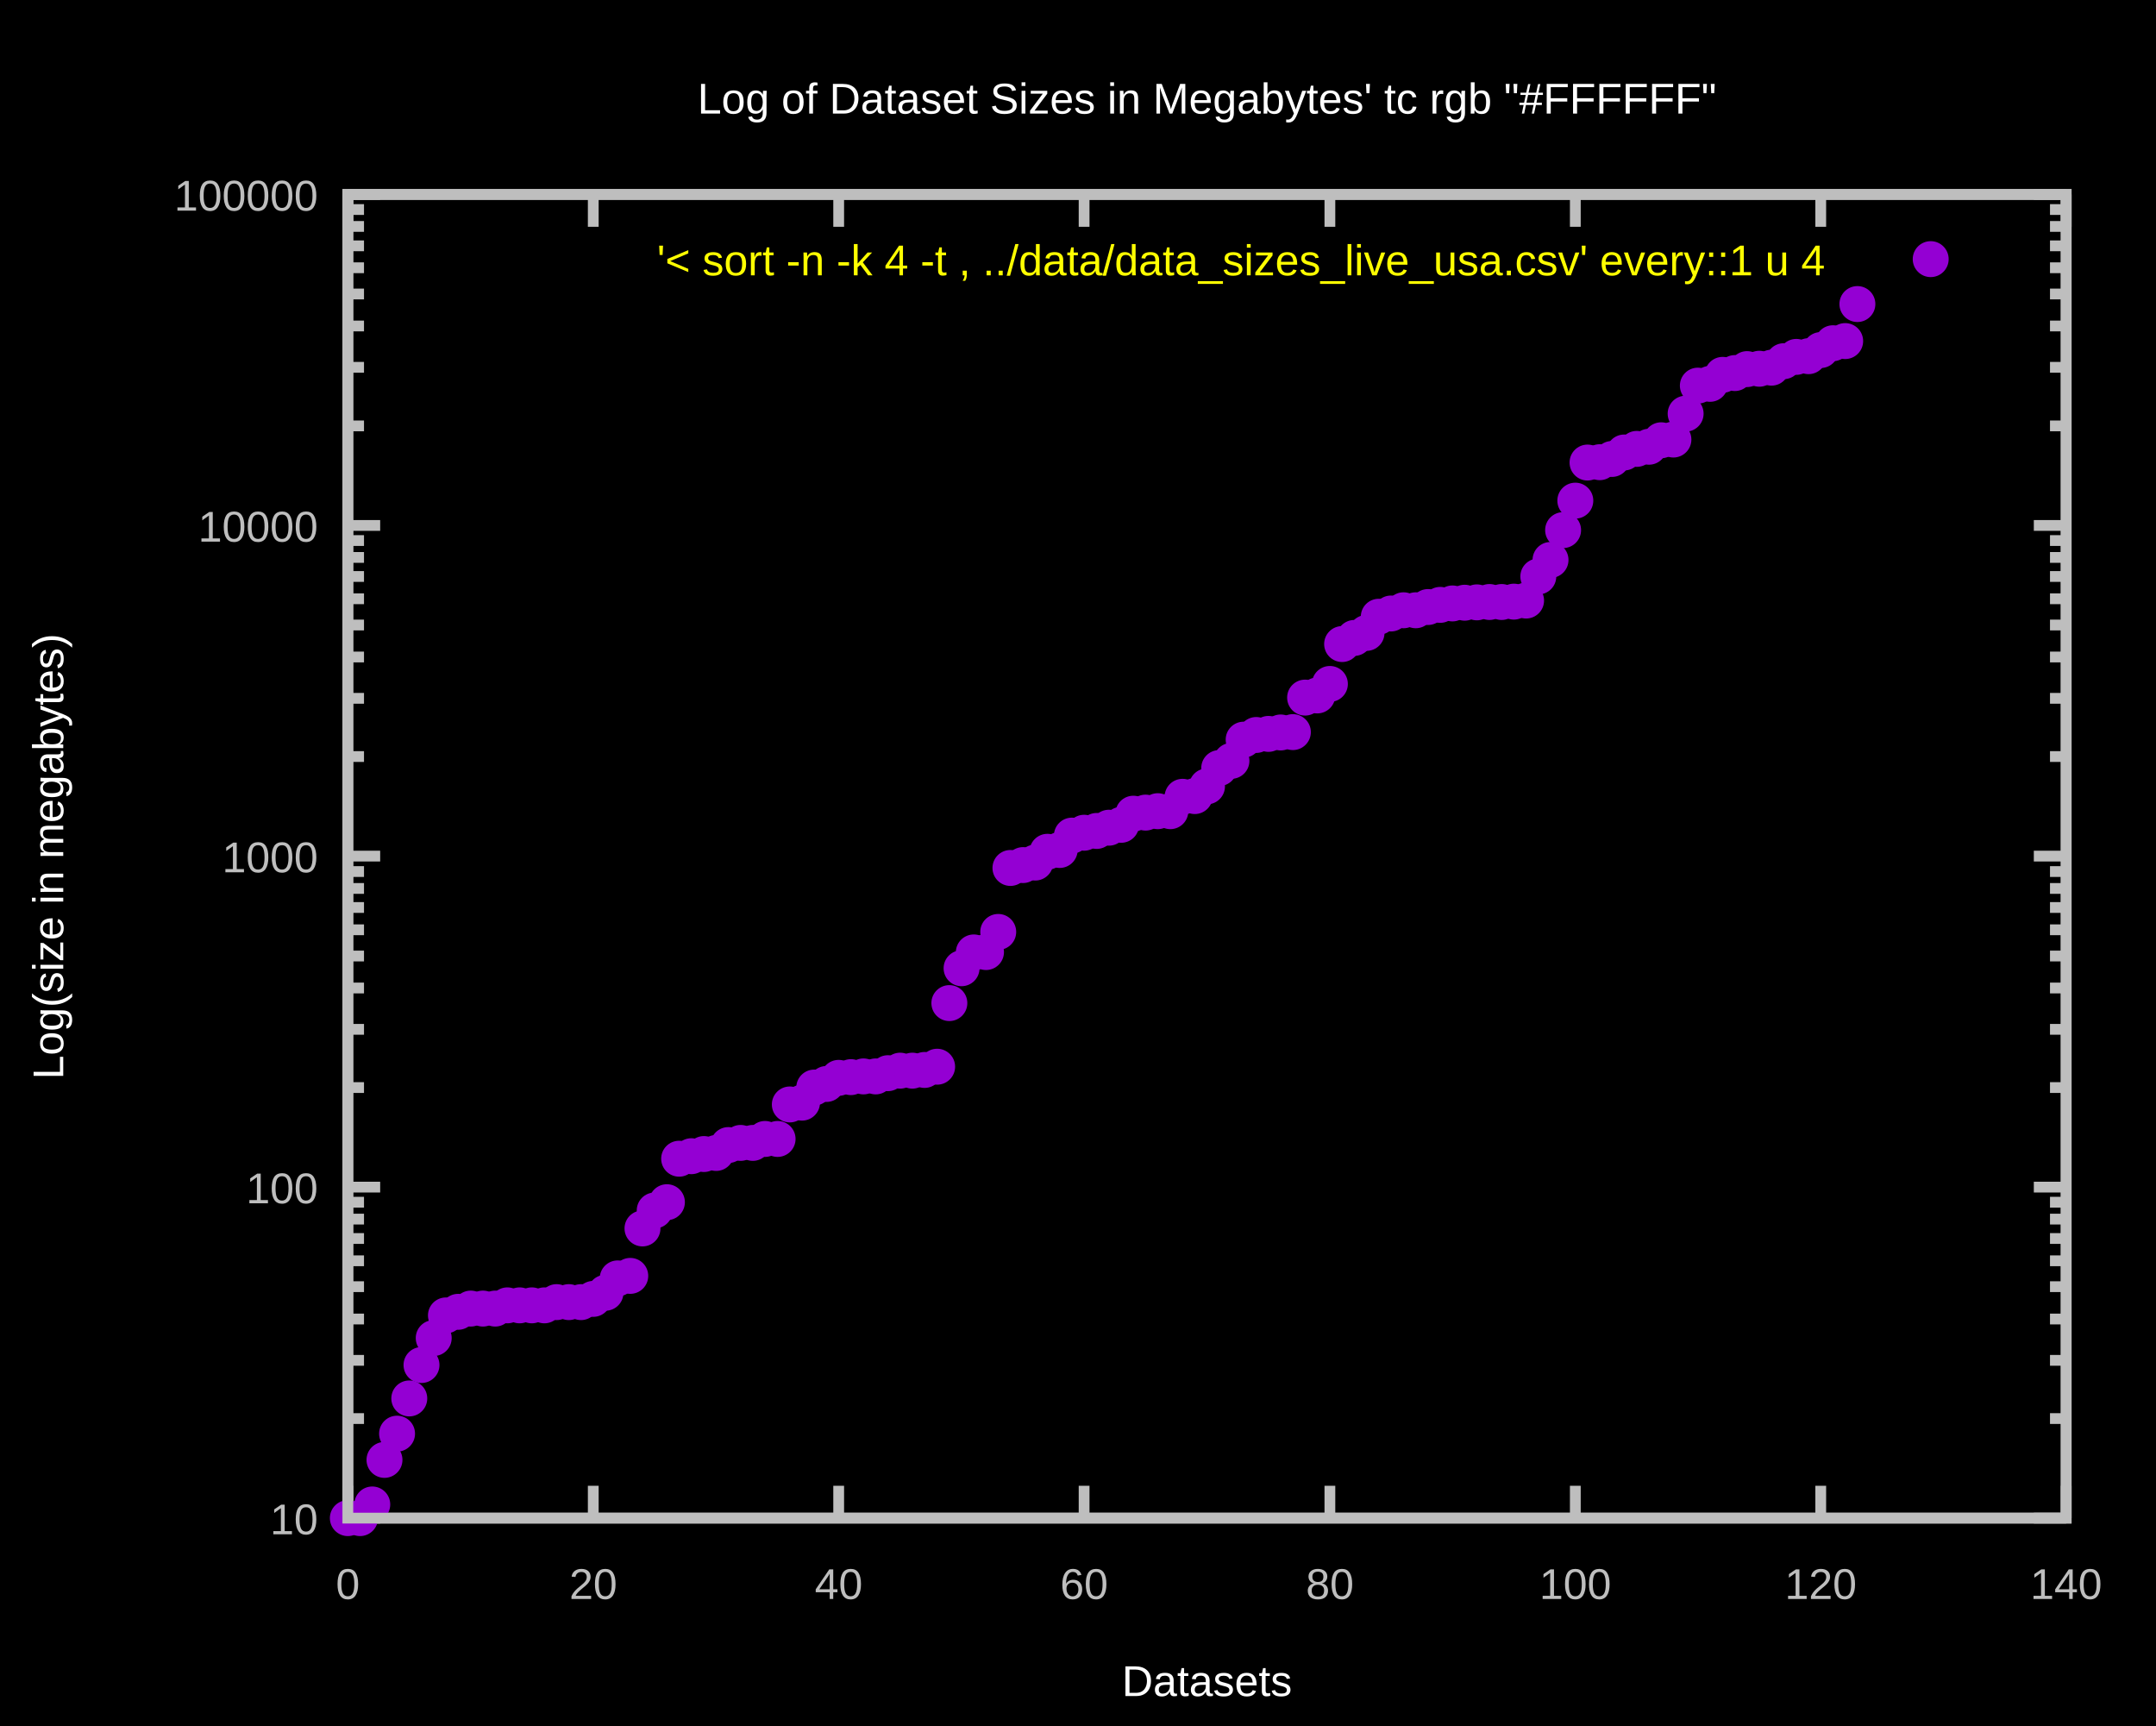
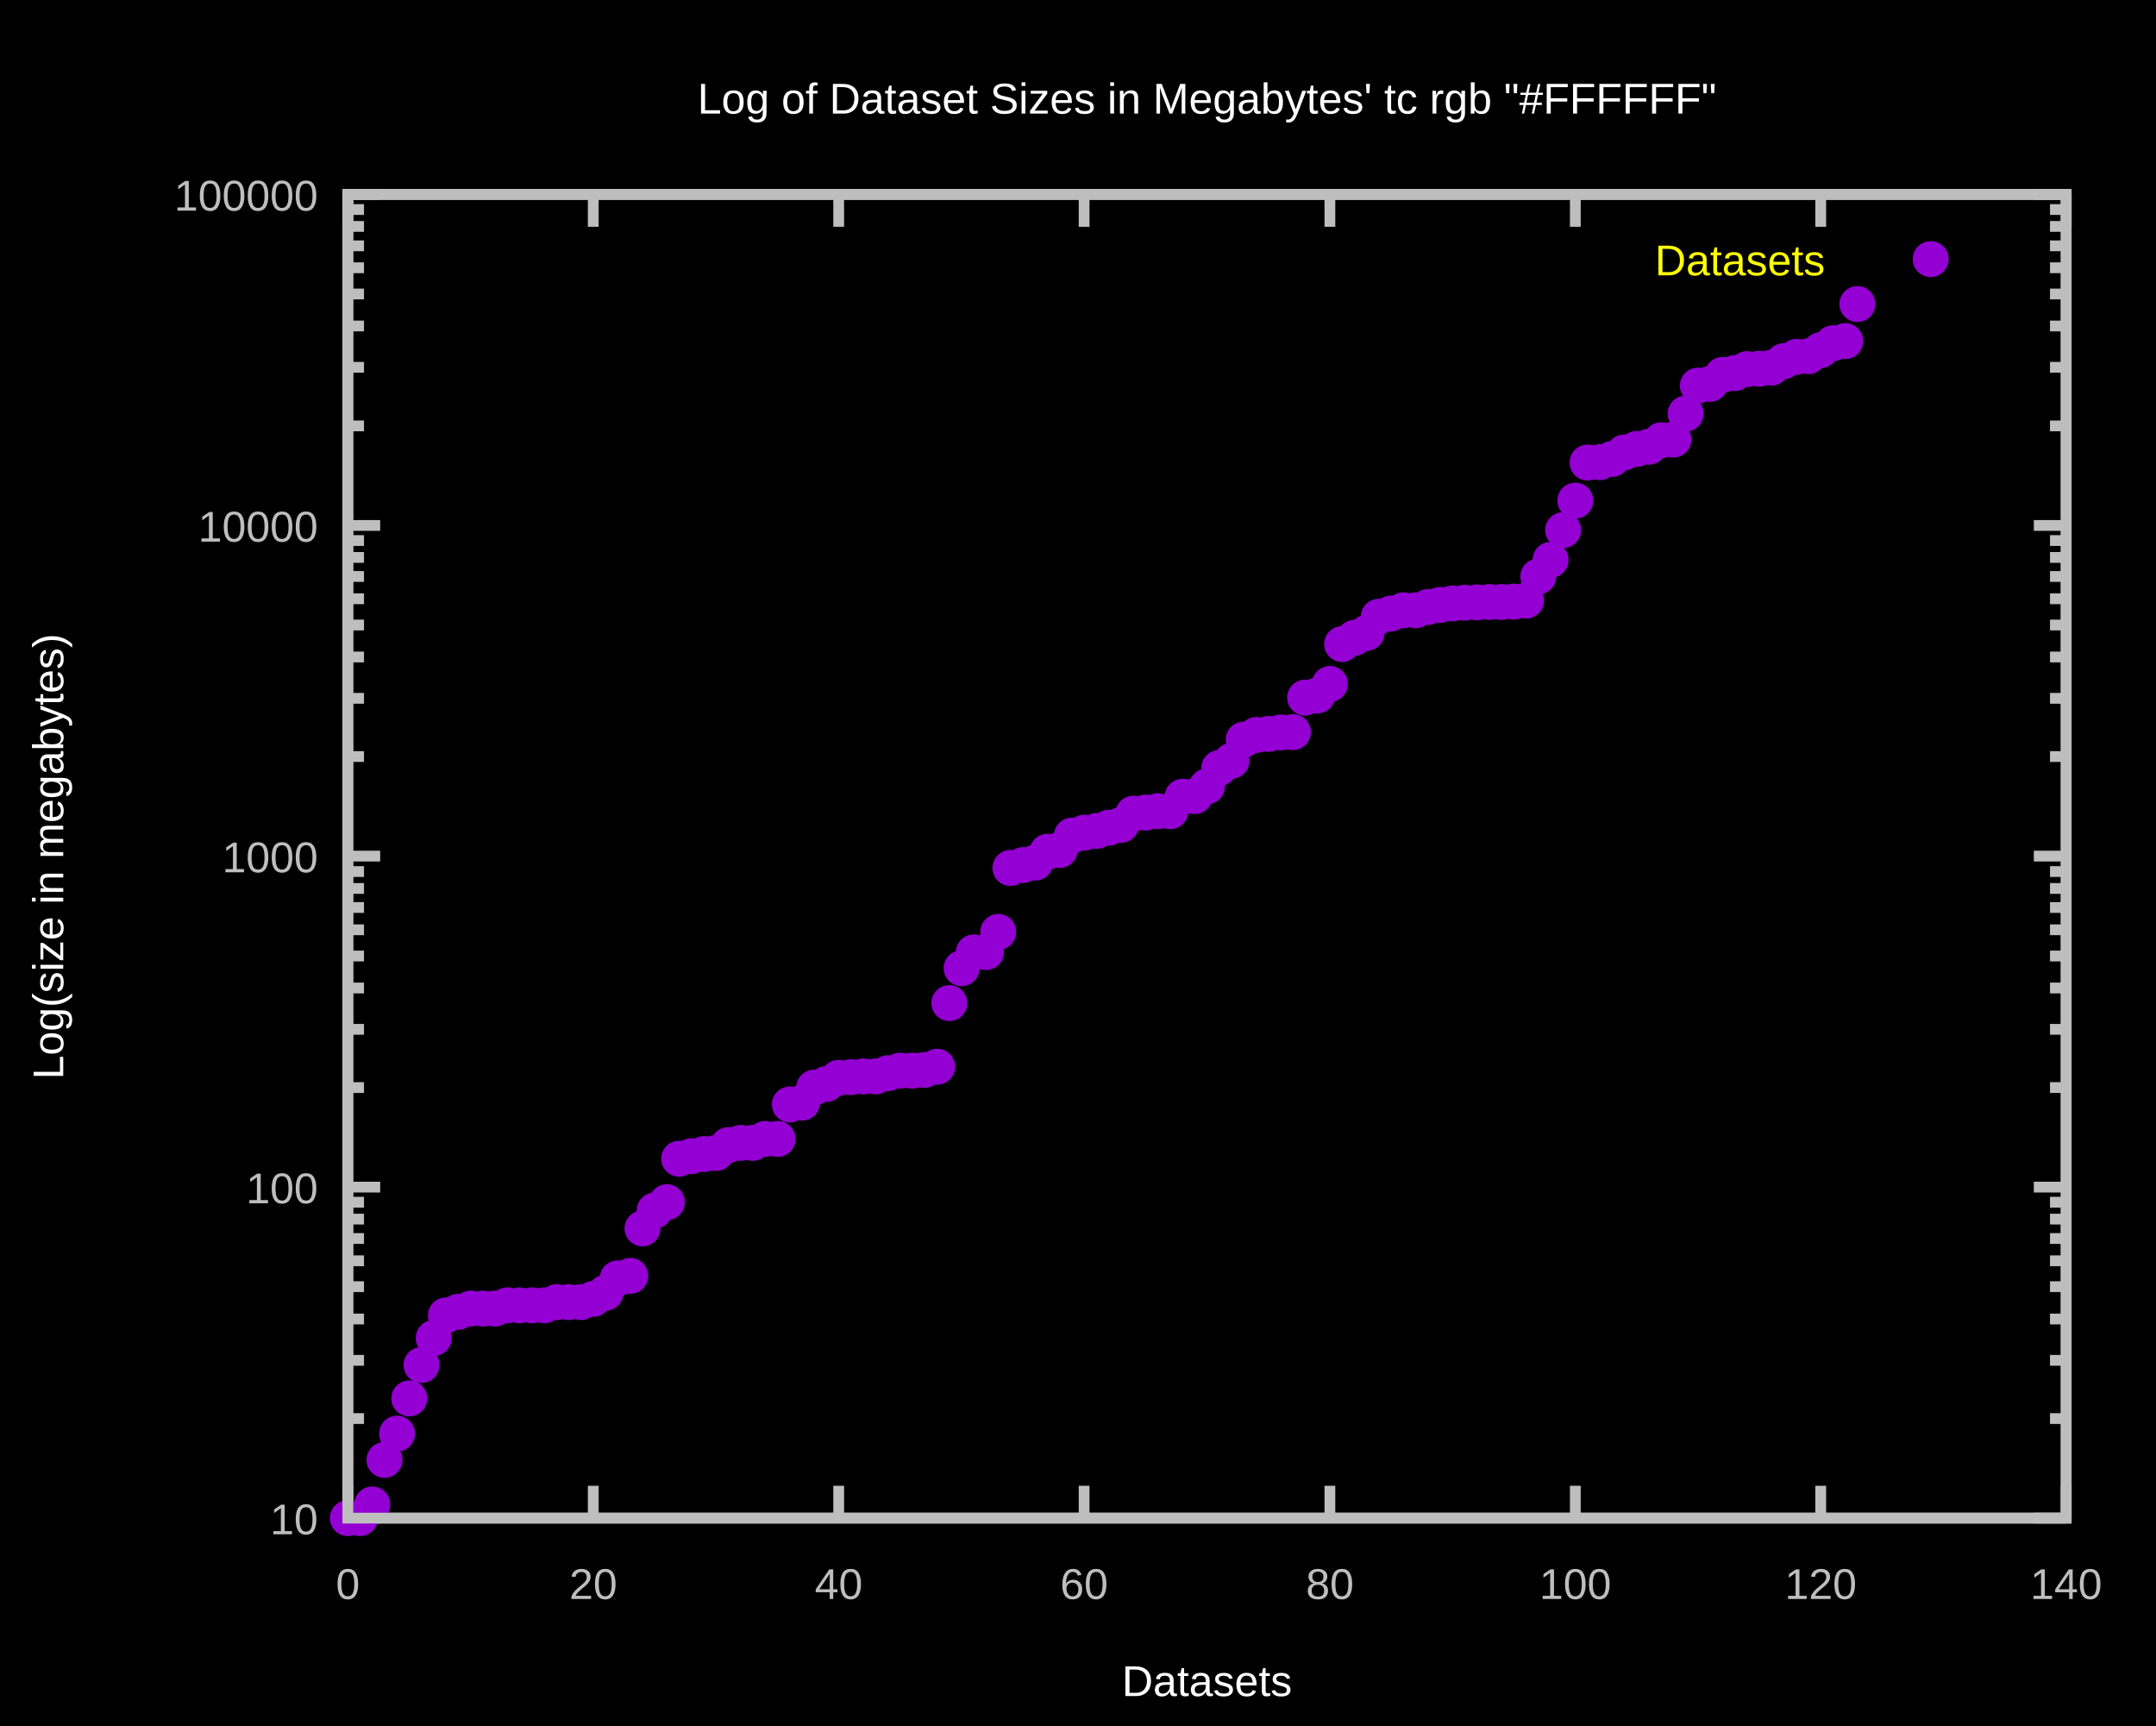
<svg xmlns="http://www.w3.org/2000/svg" xmlns:xlink="http://www.w3.org/1999/xlink" width="600" height="480" viewBox="0 0 600 480">
  <g id="gnuplot_canvas">
    <rect x="0" y="0" width="600" height="480" fill="none" />
    <defs>
      <circle id="gpDot" r="0.5" stroke-width="0.5" />
      <path id="gpPt0" stroke-width="0.222" stroke="currentColor" d="M-1,0 h2 M0,-1 v2" />
      <path id="gpPt1" stroke-width="0.222" stroke="currentColor" d="M-1,-1 L1,1 M1,-1 L-1,1" />
      <path id="gpPt2" stroke-width="0.222" stroke="currentColor" d="M-1,0 L1,0 M0,-1 L0,1 M-1,-1 L1,1 M-1,1 L1,-1" />
      <rect id="gpPt3" stroke-width="0.222" stroke="currentColor" x="-1" y="-1" width="2" height="2" />
      <rect id="gpPt4" stroke-width="0.222" stroke="currentColor" fill="currentColor" x="-1" y="-1" width="2" height="2" />
      <circle id="gpPt5" stroke-width="0.222" stroke="currentColor" cx="0" cy="0" r="1" />
      <use xlink:href="#gpPt5" id="gpPt6" fill="currentColor" stroke="none" />
      <path id="gpPt7" stroke-width="0.222" stroke="currentColor" d="M0,-1.33 L-1.33,0.67 L1.33,0.67 z" />
      <use xlink:href="#gpPt7" id="gpPt8" fill="currentColor" stroke="none" />
      <use xlink:href="#gpPt7" id="gpPt9" stroke="currentColor" transform="rotate(180)" />
      <use xlink:href="#gpPt9" id="gpPt10" fill="currentColor" stroke="none" />
      <use xlink:href="#gpPt3" id="gpPt11" stroke="currentColor" transform="rotate(45)" />
      <use xlink:href="#gpPt11" id="gpPt12" fill="currentColor" stroke="none" />
      <path id="gpPt13" stroke-width="0.222" stroke="currentColor" d="M0,1.330 L1.265,0.411 L0.782,-1.067 L-0.782,-1.076 L-1.265,0.411 z" />
      <use xlink:href="#gpPt13" id="gpPt14" fill="currentColor" stroke="none" />
      <filter id="textbox" filterUnits="objectBoundingBox" x="0" y="0" height="1" width="1">
        <feFlood flood-color="white" flood-opacity="1" result="bgnd" />
        <feComposite in="SourceGraphic" in2="bgnd" operator="atop" />
      </filter>
      <filter id="greybox" filterUnits="objectBoundingBox" x="0" y="0" height="1" width="1">
        <feFlood flood-color="lightgrey" flood-opacity="1" result="grey" />
        <feComposite in="SourceGraphic" in2="grey" operator="atop" />
      </filter>
    </defs>
    <g fill="none" color="white" stroke="rgb(190, 190, 190)" stroke-width="3.00" stroke-linecap="butt" stroke-linejoin="miter">
</g>
    <g fill="none" color="white" stroke="currentColor" stroke-width="1.00" stroke-linecap="butt" stroke-linejoin="miter">
</g>
    <g fill="none" color="black" stroke="currentColor" stroke-width="1.00" stroke-linecap="butt" stroke-linejoin="miter">
      <g stroke="none" shape-rendering="crispEdges">
        <polygon fill="rgb(  0,   0,   0)" points="0.0,480.0 599.9,480.0 599.9,0.1 0.0,0.1 " />
      </g>
      <path stroke="black" d="M0.0,480.0 L0.0,0.1 L599.9,0.1 L599.9,480.0 L0.0,480.0 Z  " />
    </g>
    <g fill="none" color="black" stroke="black" stroke-width="3.00" stroke-linecap="butt" stroke-linejoin="miter">
</g>
    <g fill="none" color="black" stroke="currentColor" stroke-width="3.00" stroke-linecap="butt" stroke-linejoin="miter">
      <path stroke="rgb(190, 190, 190)" d="M96.8,422.4 L105.8,422.4 M575.0,422.4 L566.0,422.4  " />
      <g transform="translate(88.5,426.9)" stroke="none" fill="rgb(190,190,190)" font-family="Arial" font-size="12.00" text-anchor="end">
        <text>
          <tspan font-family="Arial"> 10</tspan>
        </text>
      </g>
    </g>
    <g fill="none" color="black" stroke="currentColor" stroke-width="3.00" stroke-linecap="butt" stroke-linejoin="miter">
      <path stroke="rgb(190, 190, 190)" d="M96.8,394.7 L101.3,394.7 M575.0,394.7 L570.5,394.7 M96.8,378.5 L101.3,378.5 M575.0,378.5 L570.5,378.5   M96.8,367.0 L101.3,367.0 M575.0,367.0 L570.5,367.0 M96.8,358.0 L101.3,358.0 M575.0,358.0 L570.5,358.0   M96.8,350.8 L101.3,350.8 M575.0,350.8 L570.5,350.8 M96.8,344.6 L101.3,344.6 M575.0,344.6 L570.5,344.6   M96.8,339.2 L101.3,339.2 M575.0,339.2 L570.5,339.2 M96.8,334.5 L101.3,334.5 M575.0,334.5 L570.5,334.5   M96.8,330.3 L105.8,330.3 M575.0,330.3 L566.0,330.3  " />
      <g transform="translate(88.5,334.8)" stroke="none" fill="rgb(190,190,190)" font-family="Arial" font-size="12.00" text-anchor="end">
        <text>
          <tspan font-family="Arial"> 100</tspan>
        </text>
      </g>
    </g>
    <g fill="none" color="black" stroke="currentColor" stroke-width="3.00" stroke-linecap="butt" stroke-linejoin="miter">
      <path stroke="rgb(190, 190, 190)" d="M96.8,302.6 L101.3,302.6 M575.0,302.6 L570.5,302.6 M96.8,286.4 L101.3,286.4 M575.0,286.4 L570.5,286.4   M96.8,274.9 L101.3,274.9 M575.0,274.9 L570.5,274.9 M96.8,266.0 L101.3,266.0 M575.0,266.0 L570.5,266.0   M96.8,258.7 L101.3,258.7 M575.0,258.7 L570.5,258.7 M96.8,252.5 L101.3,252.5 M575.0,252.5 L570.5,252.5   M96.8,247.2 L101.3,247.2 M575.0,247.2 L570.5,247.2 M96.8,242.5 L101.3,242.5 M575.0,242.5 L570.5,242.5   M96.8,238.2 L105.8,238.2 M575.0,238.2 L566.0,238.2  " />
      <g transform="translate(88.5,242.7)" stroke="none" fill="rgb(190,190,190)" font-family="Arial" font-size="12.00" text-anchor="end">
        <text>
          <tspan font-family="Arial"> 1000</tspan>
        </text>
      </g>
    </g>
    <g fill="none" color="black" stroke="currentColor" stroke-width="3.00" stroke-linecap="butt" stroke-linejoin="miter">
      <path stroke="rgb(190, 190, 190)" d="M96.8,210.5 L101.3,210.5 M575.0,210.5 L570.5,210.5 M96.8,194.3 L101.3,194.3 M575.0,194.3 L570.5,194.3   M96.8,182.8 L101.3,182.8 M575.0,182.8 L570.5,182.8 M96.8,173.9 L101.3,173.9 M575.0,173.9 L570.5,173.9   M96.8,166.6 L101.3,166.6 M575.0,166.6 L570.5,166.6 M96.8,160.4 L101.3,160.4 M575.0,160.4 L570.5,160.4   M96.8,155.1 L101.3,155.1 M575.0,155.1 L570.5,155.1 M96.8,150.4 L101.3,150.4 M575.0,150.4 L570.5,150.4   M96.8,146.2 L105.8,146.2 M575.0,146.2 L566.0,146.2  " />
      <g transform="translate(88.5,150.7)" stroke="none" fill="rgb(190,190,190)" font-family="Arial" font-size="12.00" text-anchor="end">
        <text>
          <tspan font-family="Arial"> 10000</tspan>
        </text>
      </g>
    </g>
    <g fill="none" color="black" stroke="currentColor" stroke-width="3.00" stroke-linecap="butt" stroke-linejoin="miter">
      <path stroke="rgb(190, 190, 190)" d="M96.8,118.5 L101.3,118.5 M575.0,118.5 L570.5,118.5 M96.8,102.2 L101.3,102.2 M575.0,102.2 L570.5,102.2   M96.8,90.7 L101.3,90.7 M575.0,90.7 L570.5,90.7 M96.8,81.8 L101.3,81.8 M575.0,81.8 L570.5,81.8   M96.8,74.5 L101.3,74.5 M575.0,74.5 L570.5,74.5 M96.8,68.4 L101.3,68.4 M575.0,68.4 L570.5,68.4   M96.8,63.0 L101.3,63.0 M575.0,63.0 L570.5,63.0 M96.8,58.3 L101.3,58.3 M575.0,58.3 L570.5,58.3   M96.8,54.1 L105.8,54.1 M575.0,54.1 L566.0,54.1  " />
      <g transform="translate(88.5,58.6)" stroke="none" fill="rgb(190,190,190)" font-family="Arial" font-size="12.00" text-anchor="end">
        <text>
          <tspan font-family="Arial"> 100000</tspan>
        </text>
      </g>
    </g>
    <g fill="none" color="black" stroke="currentColor" stroke-width="3.00" stroke-linecap="butt" stroke-linejoin="miter">
      <path stroke="rgb(190, 190, 190)" d="M96.8,422.4 L96.8,413.4 M96.8,54.1 L96.8,63.1  " />
      <g transform="translate(96.8,444.9)" stroke="none" fill="rgb(190,190,190)" font-family="Arial" font-size="12.00" text-anchor="middle">
        <text>
          <tspan font-family="Arial"> 0</tspan>
        </text>
      </g>
    </g>
    <g fill="none" color="black" stroke="currentColor" stroke-width="3.00" stroke-linecap="butt" stroke-linejoin="miter">
      <path stroke="rgb(190, 190, 190)" d="M165.1,422.4 L165.1,413.4 M165.1,54.1 L165.1,63.1  " />
      <g transform="translate(165.1,444.9)" stroke="none" fill="rgb(190,190,190)" font-family="Arial" font-size="12.00" text-anchor="middle">
        <text>
          <tspan font-family="Arial"> 20</tspan>
        </text>
      </g>
    </g>
    <g fill="none" color="black" stroke="currentColor" stroke-width="3.00" stroke-linecap="butt" stroke-linejoin="miter">
      <path stroke="rgb(190, 190, 190)" d="M233.4,422.4 L233.4,413.4 M233.4,54.1 L233.4,63.1  " />
      <g transform="translate(233.4,444.9)" stroke="none" fill="rgb(190,190,190)" font-family="Arial" font-size="12.00" text-anchor="middle">
        <text>
          <tspan font-family="Arial"> 40</tspan>
        </text>
      </g>
    </g>
    <g fill="none" color="black" stroke="currentColor" stroke-width="3.00" stroke-linecap="butt" stroke-linejoin="miter">
      <path stroke="rgb(190, 190, 190)" d="M301.7,422.4 L301.7,413.4 M301.7,54.1 L301.7,63.1  " />
      <g transform="translate(301.7,444.9)" stroke="none" fill="rgb(190,190,190)" font-family="Arial" font-size="12.00" text-anchor="middle">
        <text>
          <tspan font-family="Arial"> 60</tspan>
        </text>
      </g>
    </g>
    <g fill="none" color="black" stroke="currentColor" stroke-width="3.00" stroke-linecap="butt" stroke-linejoin="miter">
      <path stroke="rgb(190, 190, 190)" d="M370.1,422.4 L370.1,413.4 M370.1,54.1 L370.1,63.1  " />
      <g transform="translate(370.1,444.9)" stroke="none" fill="rgb(190,190,190)" font-family="Arial" font-size="12.00" text-anchor="middle">
        <text>
          <tspan font-family="Arial"> 80</tspan>
        </text>
      </g>
    </g>
    <g fill="none" color="black" stroke="currentColor" stroke-width="3.00" stroke-linecap="butt" stroke-linejoin="miter">
      <path stroke="rgb(190, 190, 190)" d="M438.4,422.4 L438.4,413.4 M438.4,54.1 L438.4,63.1  " />
      <g transform="translate(438.4,444.9)" stroke="none" fill="rgb(190,190,190)" font-family="Arial" font-size="12.00" text-anchor="middle">
        <text>
          <tspan font-family="Arial"> 100</tspan>
        </text>
      </g>
    </g>
    <g fill="none" color="black" stroke="currentColor" stroke-width="3.00" stroke-linecap="butt" stroke-linejoin="miter">
      <path stroke="rgb(190, 190, 190)" d="M506.7,422.4 L506.7,413.4 M506.7,54.1 L506.7,63.1  " />
      <g transform="translate(506.7,444.9)" stroke="none" fill="rgb(190,190,190)" font-family="Arial" font-size="12.00" text-anchor="middle">
        <text>
          <tspan font-family="Arial"> 120</tspan>
        </text>
      </g>
    </g>
    <g fill="none" color="black" stroke="currentColor" stroke-width="3.00" stroke-linecap="butt" stroke-linejoin="miter">
      <path stroke="rgb(190, 190, 190)" d="M575.0,422.4 L575.0,413.4 M575.0,54.1 L575.0,63.1  " />
      <g transform="translate(575.0,444.9)" stroke="none" fill="rgb(190,190,190)" font-family="Arial" font-size="12.00" text-anchor="middle">
        <text>
          <tspan font-family="Arial"> 140</tspan>
        </text>
      </g>
    </g>
    <g fill="none" color="black" stroke="currentColor" stroke-width="3.00" stroke-linecap="butt" stroke-linejoin="miter">
</g>
    <g fill="none" color="black" stroke="currentColor" stroke-width="3.00" stroke-linecap="butt" stroke-linejoin="miter">
      <path stroke="rgb(190, 190, 190)" d="M96.8,54.1 L96.8,422.4 L575.0,422.4 L575.0,54.1 L96.8,54.1 Z  " />
    </g>
    <g fill="none" color="black" stroke="currentColor" stroke-width="3.00" stroke-linecap="butt" stroke-linejoin="miter">
      <g transform="translate(17.6,238.3) rotate(270)" stroke="none" fill="rgb(255,255,255)" font-family="Arial" font-size="12.00" text-anchor="middle">
        <text>
          <tspan font-family="Arial">Log(size in megabytes)</tspan>
        </text>
      </g>
    </g>
    <g fill="none" color="black" stroke="currentColor" stroke-width="3.00" stroke-linecap="butt" stroke-linejoin="miter">
      <g transform="translate(335.9,471.9)" stroke="none" fill="rgb(255,255,255)" font-family="Arial" font-size="12.00" text-anchor="middle">
        <text>
          <tspan font-family="Arial">Datasets</tspan>
        </text>
      </g>
    </g>
    <g fill="none" color="black" stroke="currentColor" stroke-width="3.00" stroke-linecap="butt" stroke-linejoin="miter">
      <g transform="translate(335.9,31.6)" stroke="none" fill="rgb(255,255,255)" font-family="Arial" font-size="12.00" text-anchor="middle">
        <text>
          <tspan font-family="Arial">Log of Dataset Sizes in Megabytes' tc rgb "#FFFFFF"</tspan>
        </text>
      </g>
    </g>
    <g fill="none" color="black" stroke="currentColor" stroke-width="3.00" stroke-linecap="butt" stroke-linejoin="miter">
</g>
    <g id="gnuplot_plot_1">
      <g fill="none" color="white" stroke="currentColor" stroke-width="1.00" stroke-linecap="butt" stroke-linejoin="miter">
</g>
      <g fill="none" color="black" stroke="currentColor" stroke-width="1.00" stroke-linecap="butt" stroke-linejoin="miter">
        <g transform="translate(507.9,76.6)" stroke="none" fill="rgb(255,255,0)" font-family="Arial" font-size="12.00" text-anchor="end">
-           <text>'&lt; sort -n -k 4 -t , ../data/data_sizes_live_usa.csv' every::1 u 4</text>
+           <text>
+             <tspan font-family="Arial">Datasets</tspan>
+           </text>
        </g>
      </g>
      <g fill="none" color="black" stroke="currentColor" stroke-width="1.00" stroke-linecap="butt" stroke-linejoin="miter">
        <use xlink:href="#gpPt6" transform="translate(96.8,422.4) scale(4.50)" color="rgb(148,   0, 211)" />
        <use xlink:href="#gpPt6" transform="translate(100.2,422.4) scale(4.50)" color="rgb(148,   0, 211)" />
        <use xlink:href="#gpPt6" transform="translate(103.6,418.6) scale(4.50)" color="rgb(148,   0, 211)" />
        <use xlink:href="#gpPt6" transform="translate(107.0,406.2) scale(4.50)" color="rgb(148,   0, 211)" />
        <use xlink:href="#gpPt6" transform="translate(110.5,398.9) scale(4.50)" color="rgb(148,   0, 211)" />
        <use xlink:href="#gpPt6" transform="translate(113.9,389.1) scale(4.50)" color="rgb(148,   0, 211)" />
        <use xlink:href="#gpPt6" transform="translate(117.3,379.8) scale(4.50)" color="rgb(148,   0, 211)" />
        <use xlink:href="#gpPt6" transform="translate(120.7,372.3) scale(4.50)" color="rgb(148,   0, 211)" />
        <use xlink:href="#gpPt6" transform="translate(124.1,366.0) scale(4.50)" color="rgb(148,   0, 211)" />
        <use xlink:href="#gpPt6" transform="translate(127.5,365.0) scale(4.50)" color="rgb(148,   0, 211)" />
        <use xlink:href="#gpPt6" transform="translate(131.0,364.1) scale(4.50)" color="rgb(148,   0, 211)" />
        <use xlink:href="#gpPt6" transform="translate(134.4,364.1) scale(4.50)" color="rgb(148,   0, 211)" />
        <use xlink:href="#gpPt6" transform="translate(137.8,364.1) scale(4.50)" color="rgb(148,   0, 211)" />
        <use xlink:href="#gpPt6" transform="translate(141.2,363.2) scale(4.50)" color="rgb(148,   0, 211)" />
        <use xlink:href="#gpPt6" transform="translate(144.6,363.2) scale(4.50)" color="rgb(148,   0, 211)" />
        <use xlink:href="#gpPt6" transform="translate(148.0,363.2) scale(4.50)" color="rgb(148,   0, 211)" />
        <use xlink:href="#gpPt6" transform="translate(151.5,363.2) scale(4.50)" color="rgb(148,   0, 211)" />
        <use xlink:href="#gpPt6" transform="translate(154.9,362.3) scale(4.50)" color="rgb(148,   0, 211)" />
        <use xlink:href="#gpPt6" transform="translate(158.3,362.3) scale(4.50)" color="rgb(148,   0, 211)" />
        <use xlink:href="#gpPt6" transform="translate(161.7,362.3) scale(4.50)" color="rgb(148,   0, 211)" />
        <use xlink:href="#gpPt6" transform="translate(165.1,361.4) scale(4.50)" color="rgb(148,   0, 211)" />
        <use xlink:href="#gpPt6" transform="translate(168.5,359.7) scale(4.50)" color="rgb(148,   0, 211)" />
        <use xlink:href="#gpPt6" transform="translate(171.9,355.7) scale(4.50)" color="rgb(148,   0, 211)" />
        <use xlink:href="#gpPt6" transform="translate(175.4,355.0) scale(4.50)" color="rgb(148,   0, 211)" />
        <use xlink:href="#gpPt6" transform="translate(178.8,341.8) scale(4.50)" color="rgb(148,   0, 211)" />
        <use xlink:href="#gpPt6" transform="translate(182.2,336.8) scale(4.50)" color="rgb(148,   0, 211)" />
        <use xlink:href="#gpPt6" transform="translate(185.6,334.5) scale(4.50)" color="rgb(148,   0, 211)" />
        <use xlink:href="#gpPt6" transform="translate(189.0,322.4) scale(4.50)" color="rgb(148,   0, 211)" />
        <use xlink:href="#gpPt6" transform="translate(192.4,321.7) scale(4.50)" color="rgb(148,   0, 211)" />
        <use xlink:href="#gpPt6" transform="translate(195.9,321.1) scale(4.50)" color="rgb(148,   0, 211)" />
        <use xlink:href="#gpPt6" transform="translate(199.3,320.8) scale(4.50)" color="rgb(148,   0, 211)" />
        <use xlink:href="#gpPt6" transform="translate(202.7,318.6) scale(4.50)" color="rgb(148,   0, 211)" />
        <use xlink:href="#gpPt6" transform="translate(206.1,318.0) scale(4.50)" color="rgb(148,   0, 211)" />
        <use xlink:href="#gpPt6" transform="translate(209.5,318.0) scale(4.50)" color="rgb(148,   0, 211)" />
        <use xlink:href="#gpPt6" transform="translate(212.9,316.9) scale(4.50)" color="rgb(148,   0, 211)" />
        <use xlink:href="#gpPt6" transform="translate(216.4,316.9) scale(4.50)" color="rgb(148,   0, 211)" />
        <use xlink:href="#gpPt6" transform="translate(219.8,307.3) scale(4.50)" color="rgb(148,   0, 211)" />
        <use xlink:href="#gpPt6" transform="translate(223.2,306.8) scale(4.50)" color="rgb(148,   0, 211)" />
        <use xlink:href="#gpPt6" transform="translate(226.6,302.6) scale(4.50)" color="rgb(148,   0, 211)" />
        <use xlink:href="#gpPt6" transform="translate(230.0,301.6) scale(4.50)" color="rgb(148,   0, 211)" />
        <use xlink:href="#gpPt6" transform="translate(233.4,299.9) scale(4.50)" color="rgb(148,   0, 211)" />
        <use xlink:href="#gpPt6" transform="translate(236.8,299.7) scale(4.50)" color="rgb(148,   0, 211)" />
        <use xlink:href="#gpPt6" transform="translate(240.3,299.5) scale(4.50)" color="rgb(148,   0, 211)" />
        <use xlink:href="#gpPt6" transform="translate(243.7,299.5) scale(4.50)" color="rgb(148,   0, 211)" />
        <use xlink:href="#gpPt6" transform="translate(247.1,298.6) scale(4.50)" color="rgb(148,   0, 211)" />
        <use xlink:href="#gpPt6" transform="translate(250.5,297.9) scale(4.50)" color="rgb(148,   0, 211)" />
        <use xlink:href="#gpPt6" transform="translate(253.9,297.9) scale(4.50)" color="rgb(148,   0, 211)" />
        <use xlink:href="#gpPt6" transform="translate(257.3,297.7) scale(4.50)" color="rgb(148,   0, 211)" />
        <use xlink:href="#gpPt6" transform="translate(260.8,296.8) scale(4.50)" color="rgb(148,   0, 211)" />
        <use xlink:href="#gpPt6" transform="translate(264.2,279.1) scale(4.50)" color="rgb(148,   0, 211)" />
        <use xlink:href="#gpPt6" transform="translate(267.6,269.4) scale(4.50)" color="rgb(148,   0, 211)" />
        <use xlink:href="#gpPt6" transform="translate(271.0,265.0) scale(4.50)" color="rgb(148,   0, 211)" />
        <use xlink:href="#gpPt6" transform="translate(274.4,264.9) scale(4.50)" color="rgb(148,   0, 211)" />
        <use xlink:href="#gpPt6" transform="translate(277.8,259.3) scale(4.50)" color="rgb(148,   0, 211)" />
        <use xlink:href="#gpPt6" transform="translate(281.2,241.5) scale(4.50)" color="rgb(148,   0, 211)" />
        <use xlink:href="#gpPt6" transform="translate(284.7,240.7) scale(4.50)" color="rgb(148,   0, 211)" />
        <use xlink:href="#gpPt6" transform="translate(288.1,240.0) scale(4.50)" color="rgb(148,   0, 211)" />
        <use xlink:href="#gpPt6" transform="translate(291.5,237.0) scale(4.50)" color="rgb(148,   0, 211)" />
        <use xlink:href="#gpPt6" transform="translate(294.9,236.5) scale(4.50)" color="rgb(148,   0, 211)" />
        <use xlink:href="#gpPt6" transform="translate(298.3,232.5) scale(4.50)" color="rgb(148,   0, 211)" />
        <use xlink:href="#gpPt6" transform="translate(301.7,231.7) scale(4.50)" color="rgb(148,   0, 211)" />
        <use xlink:href="#gpPt6" transform="translate(305.2,231.2) scale(4.50)" color="rgb(148,   0, 211)" />
        <use xlink:href="#gpPt6" transform="translate(308.6,230.3) scale(4.50)" color="rgb(148,   0, 211)" />
        <use xlink:href="#gpPt6" transform="translate(312.0,229.5) scale(4.50)" color="rgb(148,   0, 211)" />
        <use xlink:href="#gpPt6" transform="translate(315.4,226.4) scale(4.50)" color="rgb(148,   0, 211)" />
        <use xlink:href="#gpPt6" transform="translate(318.8,226.1) scale(4.50)" color="rgb(148,   0, 211)" />
        <use xlink:href="#gpPt6" transform="translate(322.2,225.7) scale(4.50)" color="rgb(148,   0, 211)" />
        <use xlink:href="#gpPt6" transform="translate(325.7,225.7) scale(4.50)" color="rgb(148,   0, 211)" />
        <use xlink:href="#gpPt6" transform="translate(329.1,221.7) scale(4.50)" color="rgb(148,   0, 211)" />
        <use xlink:href="#gpPt6" transform="translate(332.5,221.5) scale(4.50)" color="rgb(148,   0, 211)" />
        <use xlink:href="#gpPt6" transform="translate(335.9,218.8) scale(4.50)" color="rgb(148,   0, 211)" />
        <use xlink:href="#gpPt6" transform="translate(339.3,213.7) scale(4.50)" color="rgb(148,   0, 211)" />
        <use xlink:href="#gpPt6" transform="translate(342.7,211.7) scale(4.50)" color="rgb(148,   0, 211)" />
        <use xlink:href="#gpPt6" transform="translate(346.1,205.8) scale(4.50)" color="rgb(148,   0, 211)" />
        <use xlink:href="#gpPt6" transform="translate(349.6,204.5) scale(4.50)" color="rgb(148,   0, 211)" />
        <use xlink:href="#gpPt6" transform="translate(353.0,204.2) scale(4.50)" color="rgb(148,   0, 211)" />
        <use xlink:href="#gpPt6" transform="translate(356.4,203.8) scale(4.50)" color="rgb(148,   0, 211)" />
        <use xlink:href="#gpPt6" transform="translate(359.8,203.7) scale(4.50)" color="rgb(148,   0, 211)" />
        <use xlink:href="#gpPt6" transform="translate(363.2,194.1) scale(4.50)" color="rgb(148,   0, 211)" />
        <use xlink:href="#gpPt6" transform="translate(366.6,193.5) scale(4.50)" color="rgb(148,   0, 211)" />
        <use xlink:href="#gpPt6" transform="translate(370.1,190.3) scale(4.50)" color="rgb(148,   0, 211)" />
        <use xlink:href="#gpPt6" transform="translate(373.5,179.2) scale(4.50)" color="rgb(148,   0, 211)" />
        <use xlink:href="#gpPt6" transform="translate(376.9,177.5) scale(4.50)" color="rgb(148,   0, 211)" />
        <use xlink:href="#gpPt6" transform="translate(380.3,176.1) scale(4.50)" color="rgb(148,   0, 211)" />
        <use xlink:href="#gpPt6" transform="translate(383.7,171.6) scale(4.50)" color="rgb(148,   0, 211)" />
        <use xlink:href="#gpPt6" transform="translate(387.1,170.7) scale(4.50)" color="rgb(148,   0, 211)" />
        <use xlink:href="#gpPt6" transform="translate(390.6,169.8) scale(4.50)" color="rgb(148,   0, 211)" />
        <use xlink:href="#gpPt6" transform="translate(394.0,169.8) scale(4.50)" color="rgb(148,   0, 211)" />
        <use xlink:href="#gpPt6" transform="translate(397.4,168.9) scale(4.50)" color="rgb(148,   0, 211)" />
        <use xlink:href="#gpPt6" transform="translate(400.8,168.3) scale(4.50)" color="rgb(148,   0, 211)" />
        <use xlink:href="#gpPt6" transform="translate(404.2,167.9) scale(4.50)" color="rgb(148,   0, 211)" />
        <use xlink:href="#gpPt6" transform="translate(407.6,167.7) scale(4.50)" color="rgb(148,   0, 211)" />
        <use xlink:href="#gpPt6" transform="translate(411.0,167.6) scale(4.50)" color="rgb(148,   0, 211)" />
        <use xlink:href="#gpPt6" transform="translate(414.5,167.5) scale(4.50)" color="rgb(148,   0, 211)" />
        <use xlink:href="#gpPt6" transform="translate(417.9,167.5) scale(4.50)" color="rgb(148,   0, 211)" />
        <use xlink:href="#gpPt6" transform="translate(421.3,167.4) scale(4.50)" color="rgb(148,   0, 211)" />
        <use xlink:href="#gpPt6" transform="translate(424.7,167.1) scale(4.50)" color="rgb(148,   0, 211)" />
        <use xlink:href="#gpPt6" transform="translate(428.1,160.4) scale(4.50)" color="rgb(148,   0, 211)" />
        <use xlink:href="#gpPt6" transform="translate(431.5,155.8) scale(4.50)" color="rgb(148,   0, 211)" />
        <use xlink:href="#gpPt6" transform="translate(435.0,147.5) scale(4.50)" color="rgb(148,   0, 211)" />
        <use xlink:href="#gpPt6" transform="translate(438.4,139.3) scale(4.50)" color="rgb(148,   0, 211)" />
        <use xlink:href="#gpPt6" transform="translate(441.8,128.7) scale(4.50)" color="rgb(148,   0, 211)" />
        <use xlink:href="#gpPt6" transform="translate(445.2,128.6) scale(4.50)" color="rgb(148,   0, 211)" />
        <use xlink:href="#gpPt6" transform="translate(448.6,127.7) scale(4.50)" color="rgb(148,   0, 211)" />
        <use xlink:href="#gpPt6" transform="translate(452.0,125.9) scale(4.50)" color="rgb(148,   0, 211)" />
        <use xlink:href="#gpPt6" transform="translate(455.5,124.9) scale(4.50)" color="rgb(148,   0, 211)" />
        <use xlink:href="#gpPt6" transform="translate(458.9,124.3) scale(4.50)" color="rgb(148,   0, 211)" />
        <use xlink:href="#gpPt6" transform="translate(462.3,122.5) scale(4.50)" color="rgb(148,   0, 211)" />
        <use xlink:href="#gpPt6" transform="translate(465.7,122.3) scale(4.50)" color="rgb(148,   0, 211)" />
        <use xlink:href="#gpPt6" transform="translate(469.1,115.1) scale(4.50)" color="rgb(148,   0, 211)" />
        <use xlink:href="#gpPt6" transform="translate(472.5,107.3) scale(4.50)" color="rgb(148,   0, 211)" />
        <use xlink:href="#gpPt6" transform="translate(475.9,106.8) scale(4.50)" color="rgb(148,   0, 211)" />
        <use xlink:href="#gpPt6" transform="translate(479.4,104.3) scale(4.50)" color="rgb(148,   0, 211)" />
        <use xlink:href="#gpPt6" transform="translate(482.8,103.8) scale(4.50)" color="rgb(148,   0, 211)" />
        <use xlink:href="#gpPt6" transform="translate(486.2,102.7) scale(4.50)" color="rgb(148,   0, 211)" />
        <use xlink:href="#gpPt6" transform="translate(489.6,102.6) scale(4.50)" color="rgb(148,   0, 211)" />
        <use xlink:href="#gpPt6" transform="translate(493.0,102.3) scale(4.50)" color="rgb(148,   0, 211)" />
        <use xlink:href="#gpPt6" transform="translate(496.4,100.5) scale(4.50)" color="rgb(148,   0, 211)" />
        <use xlink:href="#gpPt6" transform="translate(499.9,99.3) scale(4.50)" color="rgb(148,   0, 211)" />
        <use xlink:href="#gpPt6" transform="translate(503.3,99.1) scale(4.50)" color="rgb(148,   0, 211)" />
        <use xlink:href="#gpPt6" transform="translate(506.7,97.4) scale(4.50)" color="rgb(148,   0, 211)" />
        <use xlink:href="#gpPt6" transform="translate(510.1,95.5) scale(4.50)" color="rgb(148,   0, 211)" />
        <use xlink:href="#gpPt6" transform="translate(513.5,94.9) scale(4.50)" color="rgb(148,   0, 211)" />
        <use xlink:href="#gpPt6" transform="translate(516.9,84.6) scale(4.50)" color="rgb(148,   0, 211)" />
        <use xlink:href="#gpPt6" transform="translate(537.3,72.1) scale(4.50)" color="rgb(148,   0, 211)" />
      </g>
    </g>
    <g fill="none" color="white" stroke="rgb(148,   0, 211)" stroke-width="2.00" stroke-linecap="butt" stroke-linejoin="miter">
</g>
    <g fill="none" color="black" stroke="currentColor" stroke-width="2.00" stroke-linecap="butt" stroke-linejoin="miter">
</g>
    <g fill="none" color="black" stroke="black" stroke-width="3.00" stroke-linecap="butt" stroke-linejoin="miter">
</g>
    <g fill="none" color="black" stroke="currentColor" stroke-width="3.00" stroke-linecap="butt" stroke-linejoin="miter">
      <path stroke="rgb(190, 190, 190)" d="M96.8,54.1 L96.8,422.4 L575.0,422.4 L575.0,54.1 L96.8,54.1 Z  " />
    </g>
    <g fill="none" color="black" stroke="currentColor" stroke-width="3.00" stroke-linecap="butt" stroke-linejoin="miter">
</g>
  </g>
</svg>
